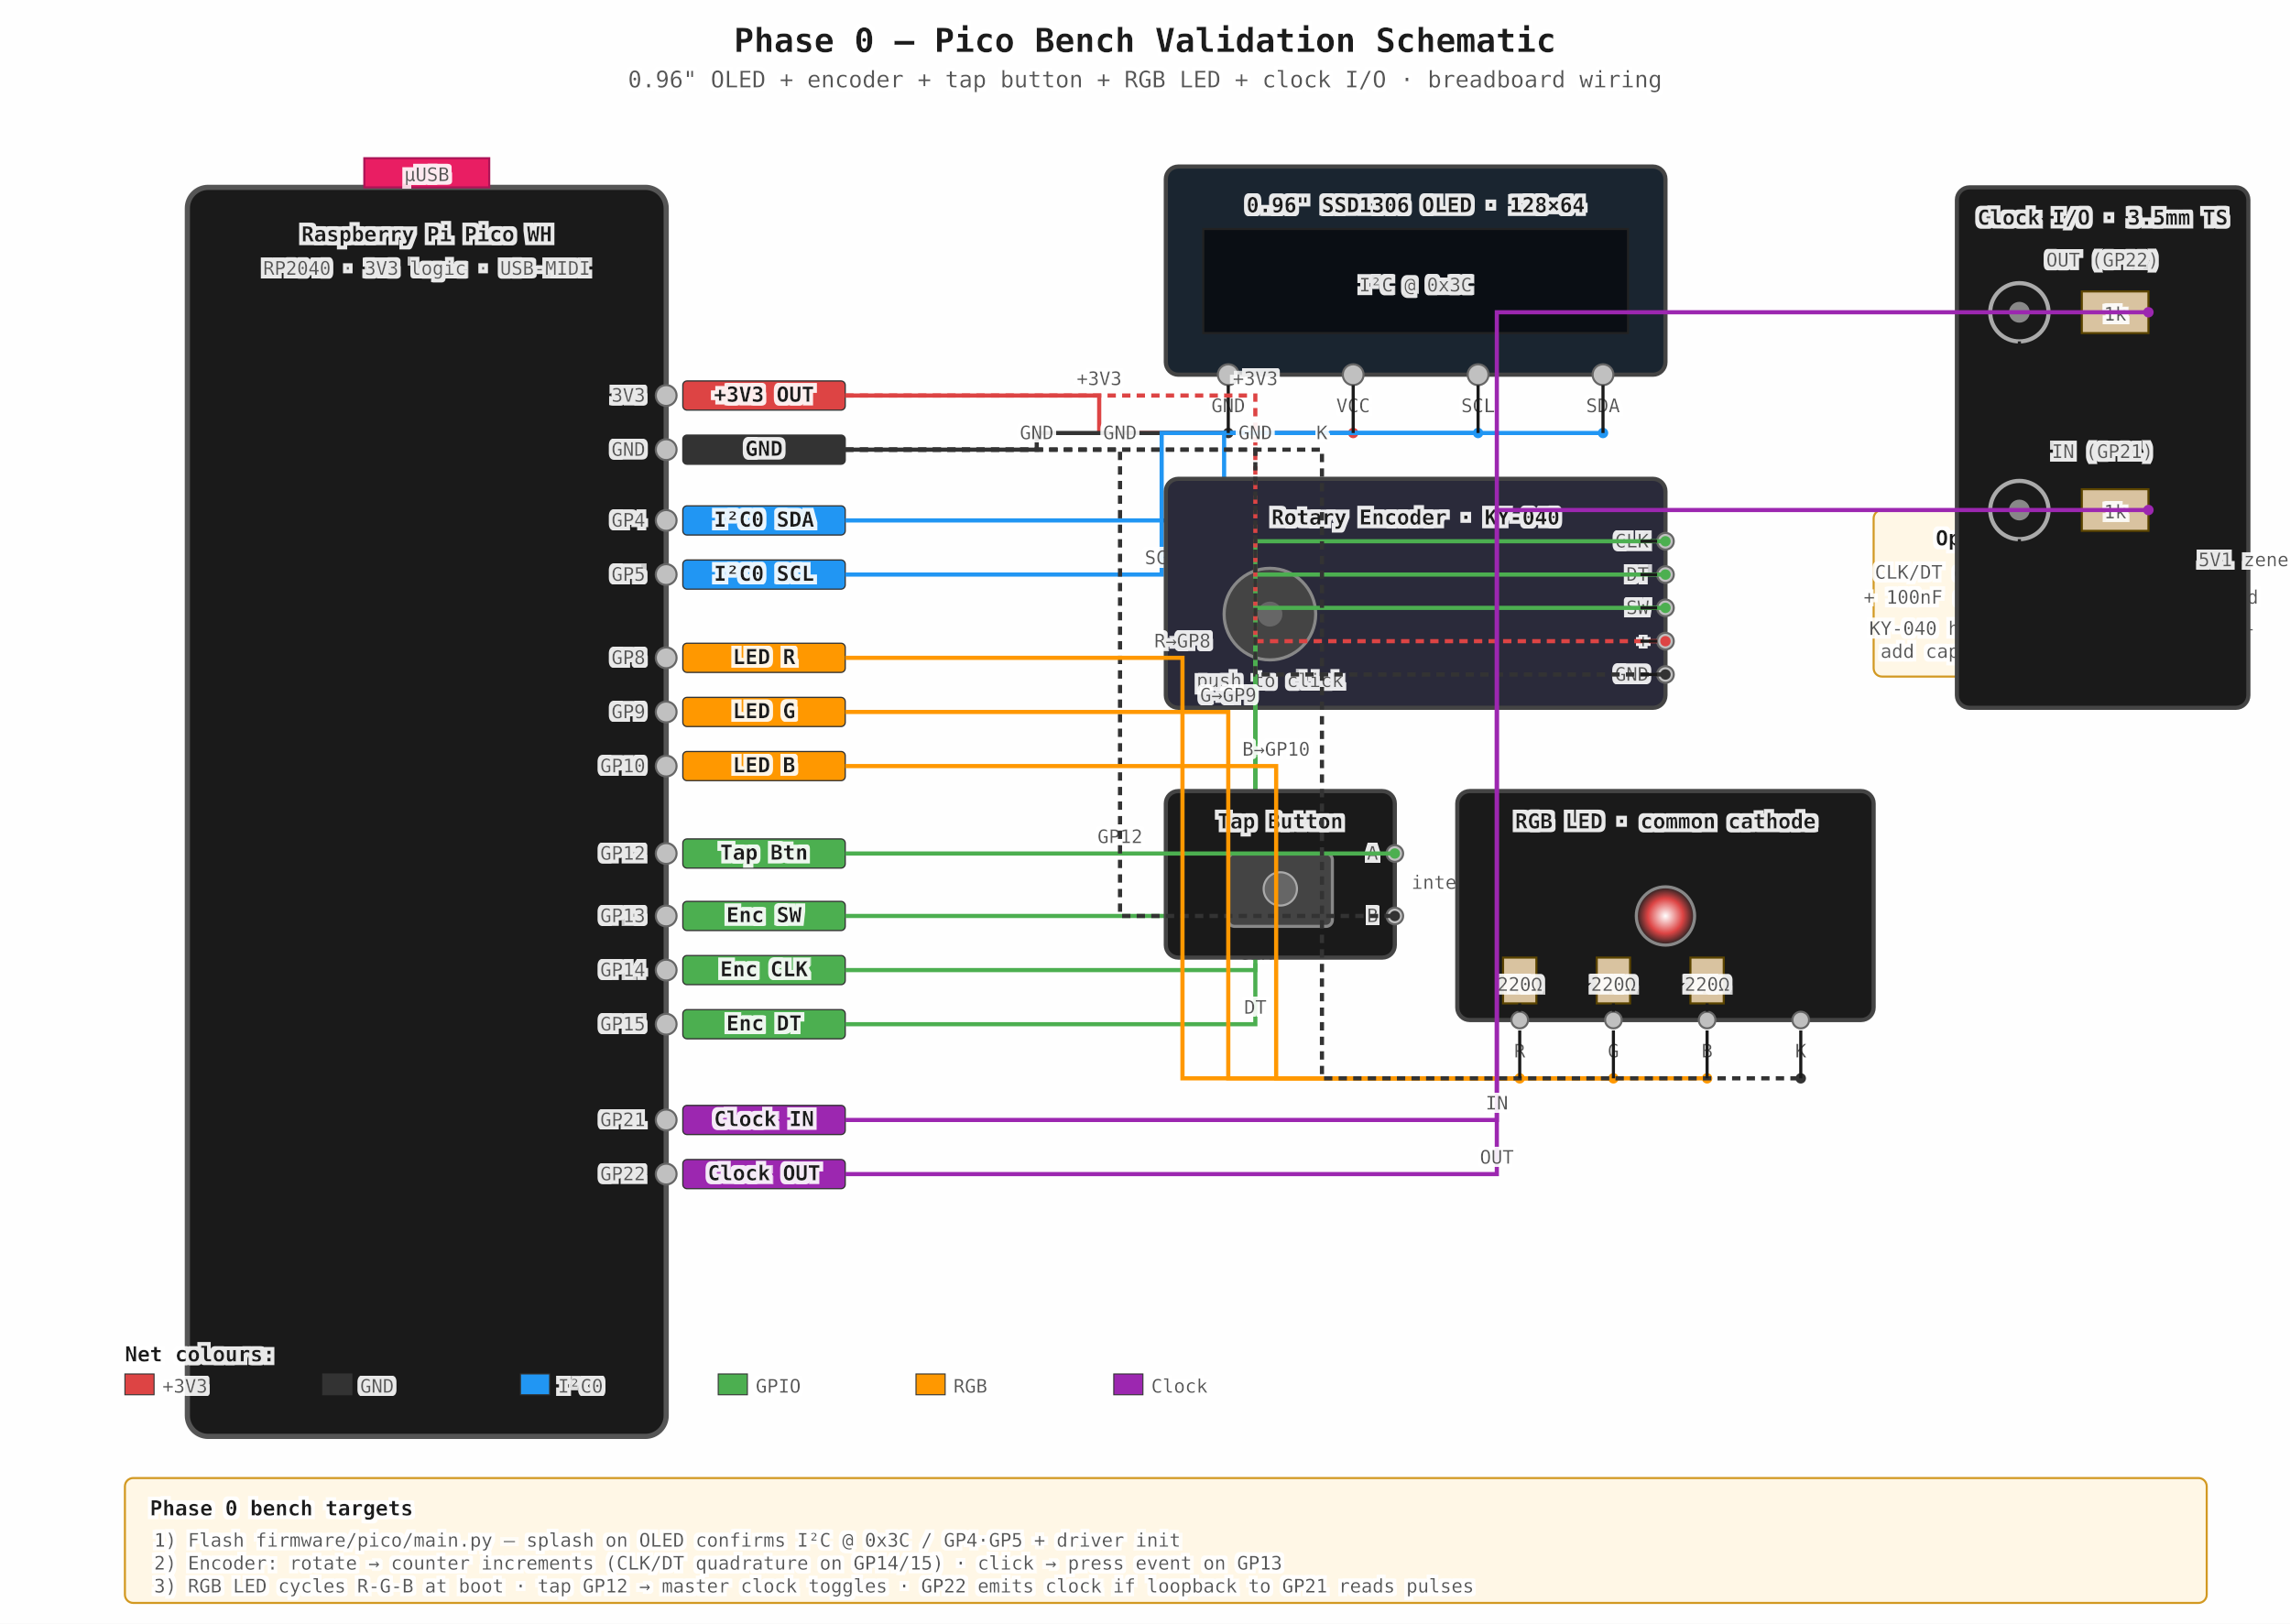
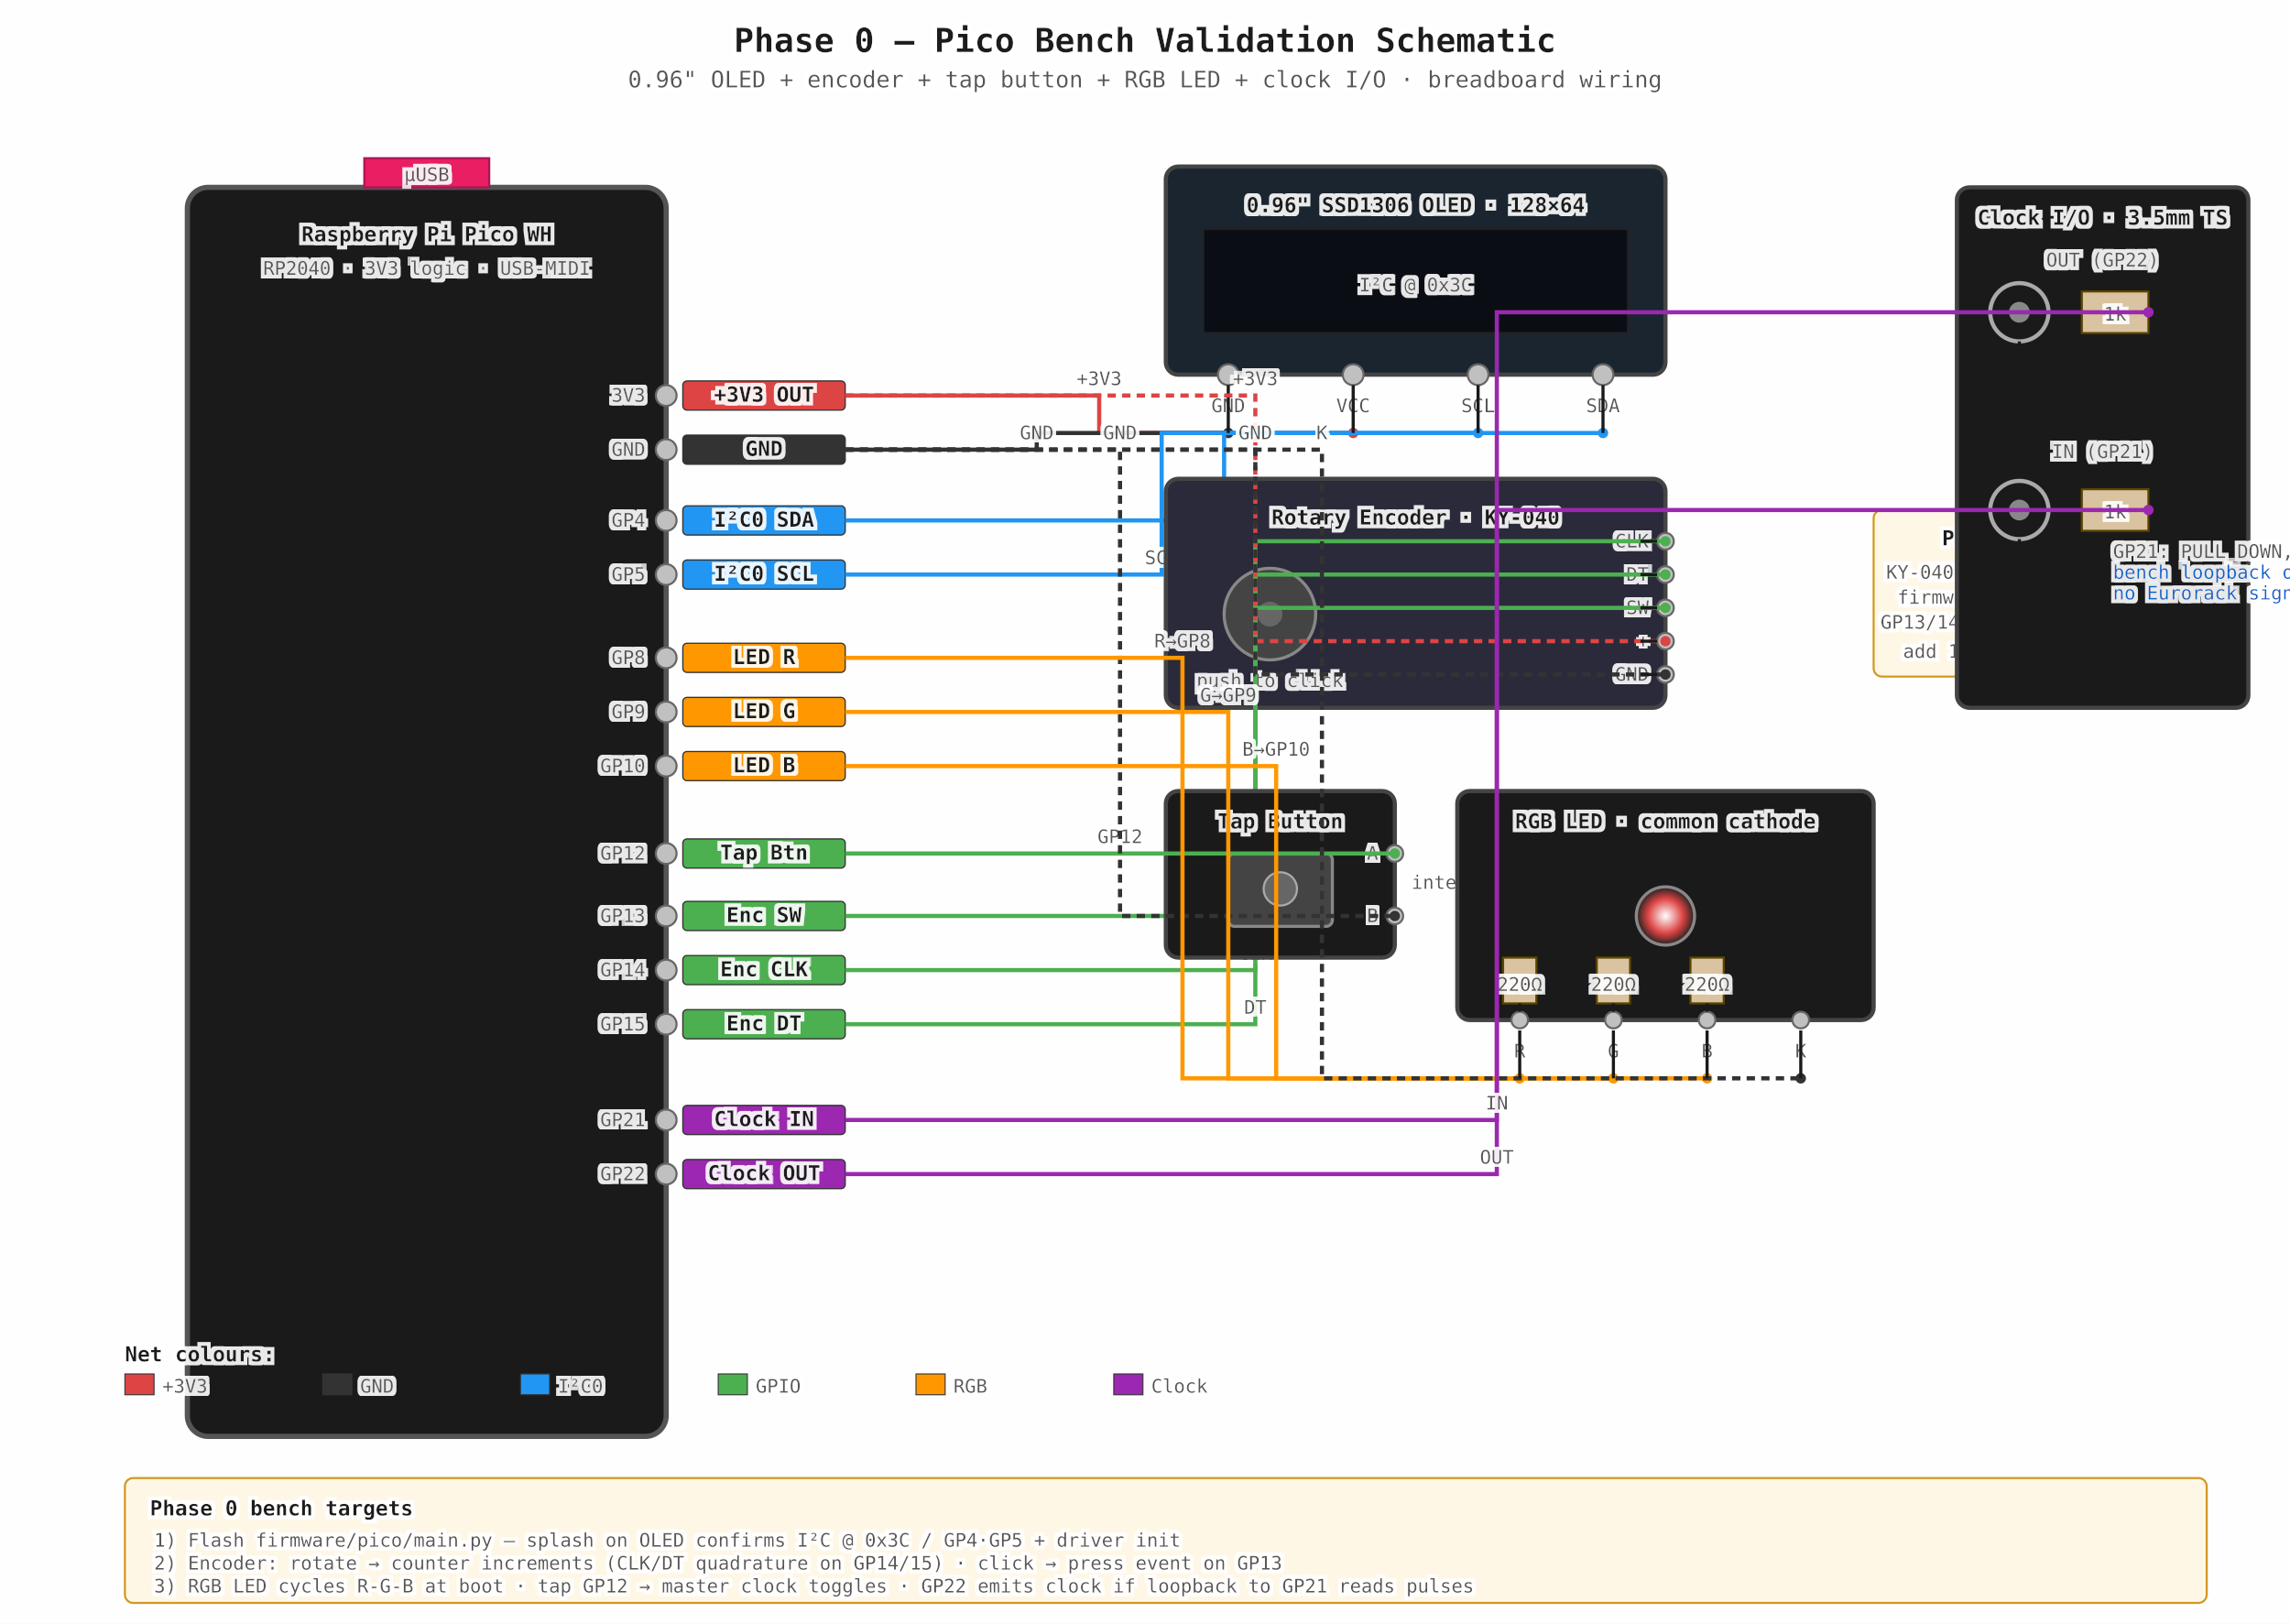
<svg xmlns="http://www.w3.org/2000/svg" viewBox="0 0 1100 780" width="1100" height="780">
  <defs>
    <filter id="textshadow" x="-20%" y="-20%" width="140%" height="140%">
      <feFlood flood-color="white" flood-opacity="0.9" result="bg" />
      <feMorphology in="SourceGraphic" operator="dilate" radius="1.5" result="dilated" />
      <feComposite in="bg" in2="dilated" operator="in" result="shadow" />
      <feMerge>
        <feMergeNode in="shadow" />
        <feMergeNode in="SourceGraphic" />
      </feMerge>
    </filter>
    <style>
    .title { font: bold 16px "SF Mono", Consolas, monospace; fill: #1a1a1a; filter: url(#textshadow); }
    .subtitle { font: 11px "SF Mono", Consolas, monospace; fill: #555; filter: url(#textshadow); }
    .label { font: bold 10px "SF Mono", Consolas, monospace; fill: #1a1a1a; filter: url(#textshadow); }
    .value { font: 9px "SF Mono", Consolas, monospace; fill: #555; filter: url(#textshadow); }
    .pin { font: 10px "SF Mono", Consolas, monospace; fill: #555; filter: url(#textshadow); }
    .anno { font: 9px "SF Mono", Consolas, monospace; fill: #0066CC; filter: url(#textshadow); }
    .wire { stroke: #1a1a1a; stroke-width: 1.5; fill: none; transition: all 0.2s; cursor: pointer; }
    .wire:hover { stroke: #ff6600; stroke-width: 2.5; filter: drop-shadow(0 0 3px #ff6600); }
    .wire-thick { stroke: #1a1a1a; stroke-width: 2.5; fill: none; transition: all 0.2s; cursor: pointer; }
    .wire-thick:hover { stroke: #ff6600; stroke-width: 3.5; filter: drop-shadow(0 0 3px #ff6600); }
    .component { stroke: #1a1a1a; stroke-width: 1.5; fill: none; }
    .filled { fill: #1a1a1a; }
    .junction { fill: #0066CC; }
  </style>
    <marker id="arrow" markerWidth="8" markerHeight="6" refX="7" refY="3" orient="auto">
      <polygon points="0 0, 8 3, 0 6" fill="#0066CC" />
    </marker>
  </defs>
  <rect width="1100" height="780" fill="#FEFEFE" />
  <text x="550" y="25" class="title" text-anchor="middle">Phase 0 — Pico Bench Validation Schematic</text>
  <text x="550" y="42" class="subtitle" text-anchor="middle">0.96" OLED + encoder + tap button + RGB LED + clock I/O · breadboard wiring</text>
  <rect x="90" y="90" width="230" height="600" fill="#1a1a1a" stroke="#555" stroke-width="2.5" rx="10" />
  <text x="205.0" y="116" class="label" text-anchor="middle" fill="#FFF" font-size="13">Raspberry Pi Pico WH</text>
  <text x="205.0" y="132" class="value" text-anchor="middle" fill="#AAA" font-size="9">RP2040 · 3V3 logic · USB-MIDI</text>
  <rect x="175.0" y="76" width="60" height="14" fill="#E91E63" stroke="#AD1457" stroke-width="1" />
  <text x="205.0" y="87" class="value" text-anchor="middle" fill="#FFF" font-size="8">µUSB</text>
  <circle cx="320" cy="190" r="5" fill="#C0C0C0" stroke="#666" />
  <text x="310" y="193" class="value" text-anchor="end" fill="#AAA" font-size="8">3V3</text>
  <rect x="328" y="183" width="78" height="14" fill="#D44" stroke="#333" stroke-width="0.6" rx="2" />
  <text x="367" y="193" class="label" text-anchor="middle" fill="#FFF" font-size="8">+3V3 OUT</text>
  <circle cx="320" cy="216" r="5" fill="#C0C0C0" stroke="#666" />
  <text x="310" y="219" class="value" text-anchor="end" fill="#AAA" font-size="8">GND</text>
  <rect x="328" y="209" width="78" height="14" fill="#333" stroke="#333" stroke-width="0.6" rx="2" />
  <text x="367" y="219" class="label" text-anchor="middle" fill="#FFF" font-size="8">GND</text>
  <circle cx="320" cy="250" r="5" fill="#C0C0C0" stroke="#666" />
  <text x="310" y="253" class="value" text-anchor="end" fill="#AAA" font-size="8">GP4</text>
  <rect x="328" y="243" width="78" height="14" fill="#2196F3" stroke="#333" stroke-width="0.6" rx="2" />
  <text x="367" y="253" class="label" text-anchor="middle" fill="#FFF" font-size="8">I²C0 SDA</text>
  <circle cx="320" cy="276" r="5" fill="#C0C0C0" stroke="#666" />
  <text x="310" y="279" class="value" text-anchor="end" fill="#AAA" font-size="8">GP5</text>
  <rect x="328" y="269" width="78" height="14" fill="#2196F3" stroke="#333" stroke-width="0.6" rx="2" />
  <text x="367" y="279" class="label" text-anchor="middle" fill="#FFF" font-size="8">I²C0 SCL</text>
  <circle cx="320" cy="316" r="5" fill="#C0C0C0" stroke="#666" />
  <text x="310" y="319" class="value" text-anchor="end" fill="#AAA" font-size="8">GP8</text>
  <rect x="328" y="309" width="78" height="14" fill="#FF9800" stroke="#333" stroke-width="0.6" rx="2" />
  <text x="367" y="319" class="label" text-anchor="middle" fill="#FFF" font-size="8">LED R</text>
  <circle cx="320" cy="342" r="5" fill="#C0C0C0" stroke="#666" />
  <text x="310" y="345" class="value" text-anchor="end" fill="#AAA" font-size="8">GP9</text>
  <rect x="328" y="335" width="78" height="14" fill="#FF9800" stroke="#333" stroke-width="0.6" rx="2" />
  <text x="367" y="345" class="label" text-anchor="middle" fill="#FFF" font-size="8">LED G</text>
  <circle cx="320" cy="368" r="5" fill="#C0C0C0" stroke="#666" />
  <text x="310" y="371" class="value" text-anchor="end" fill="#AAA" font-size="8">GP10</text>
  <rect x="328" y="361" width="78" height="14" fill="#FF9800" stroke="#333" stroke-width="0.6" rx="2" />
  <text x="367" y="371" class="label" text-anchor="middle" fill="#FFF" font-size="8">LED B</text>
  <circle cx="320" cy="410" r="5" fill="#C0C0C0" stroke="#666" />
  <text x="310" y="413" class="value" text-anchor="end" fill="#AAA" font-size="8">GP12</text>
  <rect x="328" y="403" width="78" height="14" fill="#4CAF50" stroke="#333" stroke-width="0.6" rx="2" />
  <text x="367" y="413" class="label" text-anchor="middle" fill="#FFF" font-size="8">Tap Btn</text>
  <circle cx="320" cy="440" r="5" fill="#C0C0C0" stroke="#666" />
  <text x="310" y="443" class="value" text-anchor="end" fill="#AAA" font-size="8">GP13</text>
  <rect x="328" y="433" width="78" height="14" fill="#4CAF50" stroke="#333" stroke-width="0.6" rx="2" />
  <text x="367" y="443" class="label" text-anchor="middle" fill="#FFF" font-size="8">Enc SW</text>
  <circle cx="320" cy="466" r="5" fill="#C0C0C0" stroke="#666" />
  <text x="310" y="469" class="value" text-anchor="end" fill="#AAA" font-size="8">GP14</text>
  <rect x="328" y="459" width="78" height="14" fill="#4CAF50" stroke="#333" stroke-width="0.6" rx="2" />
  <text x="367" y="469" class="label" text-anchor="middle" fill="#FFF" font-size="8">Enc CLK</text>
  <circle cx="320" cy="492" r="5" fill="#C0C0C0" stroke="#666" />
  <text x="310" y="495" class="value" text-anchor="end" fill="#AAA" font-size="8">GP15</text>
  <rect x="328" y="485" width="78" height="14" fill="#4CAF50" stroke="#333" stroke-width="0.6" rx="2" />
  <text x="367" y="495" class="label" text-anchor="middle" fill="#FFF" font-size="8">Enc DT</text>
  <circle cx="320" cy="538" r="5" fill="#C0C0C0" stroke="#666" />
  <text x="310" y="541" class="value" text-anchor="end" fill="#AAA" font-size="8">GP21</text>
  <rect x="328" y="531" width="78" height="14" fill="#9C27B0" stroke="#333" stroke-width="0.6" rx="2" />
  <text x="367" y="541" class="label" text-anchor="middle" fill="#FFF" font-size="8">Clock IN</text>
  <circle cx="320" cy="564" r="5" fill="#C0C0C0" stroke="#666" />
  <text x="310" y="567" class="value" text-anchor="end" fill="#AAA" font-size="8">GP22</text>
  <rect x="328" y="557" width="78" height="14" fill="#9C27B0" stroke="#333" stroke-width="0.6" rx="2" />
  <text x="367" y="567" class="label" text-anchor="middle" fill="#FFF" font-size="8">Clock OUT</text>
  <rect x="560" y="80" width="240" height="100" fill="#1a2530" stroke="#444" stroke-width="2" rx="6" />
  <rect x="578" y="110" width="204" height="50" fill="#0a0e14" stroke="#222" stroke-width="1" />
  <text x="680.0" y="102" class="label" text-anchor="middle" fill="#FFF" font-size="11">0.96" SSD1306 OLED · 128×64</text>
  <text x="680.0" y="140" class="value" text-anchor="middle" fill="#7AC4F2" font-size="10">I²C @ 0x3C</text>
  <circle cx="590" cy="180" r="5" fill="#C0C0C0" stroke="#666" />
  <text x="590" y="198" class="value" text-anchor="middle" fill="#333" font-size="9">GND</text>
  <circle cx="650" cy="180" r="5" fill="#C0C0C0" stroke="#666" />
  <text x="650" y="198" class="value" text-anchor="middle" fill="#D44" font-size="9">VCC</text>
  <circle cx="710" cy="180" r="5" fill="#C0C0C0" stroke="#666" />
  <text x="710" y="198" class="value" text-anchor="middle" fill="#2196F3" font-size="9">SCL</text>
  <circle cx="770" cy="180" r="5" fill="#C0C0C0" stroke="#666" />
  <text x="770" y="198" class="value" text-anchor="middle" fill="#2196F3" font-size="9">SDA</text>
  <path d="M406,190 L528,190 L528,208 L650,208" stroke="#D44" stroke-width="2" fill="none" />
  <circle cx="650" cy="208" r="2.5" fill="#D44" />
  <text x="528" y="185" class="value" text-anchor="middle" fill="#D44" font-size="8">+3V3</text>
  <path d="M406,216 L498,216 L498,208 L590,208" stroke="#333" stroke-width="2" fill="none" />
  <circle cx="590" cy="208" r="2.5" fill="#333" />
  <text x="498" y="211" class="value" text-anchor="middle" fill="#333" font-size="8">GND</text>
  <path d="M406,276 L558,276 L558,208 L710,208" stroke="#2196F3" stroke-width="2" fill="none" />
  <circle cx="710" cy="208" r="2.5" fill="#2196F3" />
  <text x="558" y="271" class="value" text-anchor="middle" fill="#2196F3" font-size="8">SCL</text>
  <path d="M406,250 L588,250 L588,208 L770,208" stroke="#2196F3" stroke-width="2" fill="none" />
  <circle cx="770" cy="208" r="2.5" fill="#2196F3" />
  <text x="588" y="245" class="value" text-anchor="middle" fill="#2196F3" font-size="8">SDA</text>
  <line x1="590" y1="208" x2="590" y2="185" stroke="#1a1a1a" stroke-width="1.5" />
  <line x1="650" y1="208" x2="650" y2="185" stroke="#1a1a1a" stroke-width="1.5" />
  <line x1="710" y1="208" x2="710" y2="185" stroke="#1a1a1a" stroke-width="1.5" />
  <line x1="770" y1="208" x2="770" y2="185" stroke="#1a1a1a" stroke-width="1.5" />
  <rect x="560" y="230" width="240" height="110" fill="#2a2a3a" stroke="#444" stroke-width="2" rx="6" />
  <text x="680.0" y="252" class="label" text-anchor="middle" fill="#FFF" font-size="11">Rotary Encoder · KY-040</text>
  <circle cx="610" cy="295" r="22" fill="#444" stroke="#888" stroke-width="1.5" />
  <circle cx="610" cy="295" r="6" fill="#666" />
  <text x="610" y="330" class="value" text-anchor="middle" fill="#AAA" font-size="8">push to click</text>
  <circle cx="800" cy="260" r="4" fill="#C0C0C0" stroke="#666" />
  <text x="792" y="263" class="value" text-anchor="end" fill="#4CAF50" font-size="9">CLK</text>
  <circle cx="800" cy="276" r="4" fill="#C0C0C0" stroke="#666" />
  <text x="792" y="279" class="value" text-anchor="end" fill="#4CAF50" font-size="9">DT</text>
  <circle cx="800" cy="292" r="4" fill="#C0C0C0" stroke="#666" />
  <text x="792" y="295" class="value" text-anchor="end" fill="#4CAF50" font-size="9">SW</text>
  <circle cx="800" cy="308" r="4" fill="#C0C0C0" stroke="#666" />
  <text x="792" y="311" class="value" text-anchor="end" fill="#D44" font-size="9">+</text>
  <circle cx="800" cy="324" r="4" fill="#C0C0C0" stroke="#666" />
  <text x="792" y="327" class="value" text-anchor="end" fill="#333" font-size="9">GND</text>
  <path d="M406,466 L603,466 L603,260 L800,260" stroke="#4CAF50" stroke-width="2" fill="none" />
  <circle cx="800" cy="260" r="2.5" fill="#4CAF50" />
  <text x="603" y="461" class="value" text-anchor="middle" fill="#4CAF50" font-size="8">CLK</text>
  <path d="M406,492 L603,492 L603,276 L800,276" stroke="#4CAF50" stroke-width="2" fill="none" />
  <circle cx="800" cy="276" r="2.5" fill="#4CAF50" />
  <text x="603" y="487" class="value" text-anchor="middle" fill="#4CAF50" font-size="8">DT</text>
  <path d="M406,440 L603,440 L603,292 L800,292" stroke="#4CAF50" stroke-width="2" fill="none" />
  <circle cx="800" cy="292" r="2.5" fill="#4CAF50" />
  <text x="603" y="435" class="value" text-anchor="middle" fill="#4CAF50" font-size="8">SW</text>
  <path d="M406,190 L603,190 L603,308 L800,308" stroke="#D44" stroke-width="2" fill="none" stroke-dasharray="4,3" />
  <circle cx="800" cy="308" r="2.5" fill="#D44" />
  <text x="603" y="185" class="value" text-anchor="middle" fill="#D44" font-size="8">+3V3</text>
  <path d="M406,216 L603,216 L603,324 L800,324" stroke="#333" stroke-width="2" fill="none" stroke-dasharray="4,3" />
  <circle cx="800" cy="324" r="2.5" fill="#333" />
  <text x="603" y="211" class="value" text-anchor="middle" fill="#333" font-size="8">GND</text>
  <line x1="796" y1="260" x2="788" y2="260" stroke="#1a1a1a" stroke-width="1.5" />
  <line x1="796" y1="276" x2="788" y2="276" stroke="#1a1a1a" stroke-width="1.5" />
  <line x1="796" y1="292" x2="788" y2="292" stroke="#1a1a1a" stroke-width="1.5" />
  <line x1="796" y1="308" x2="788" y2="308" stroke="#1a1a1a" stroke-width="1.5" />
  <line x1="796" y1="324" x2="788" y2="324" stroke="#1a1a1a" stroke-width="1.5" />
  <rect x="900" y="245" width="180" height="80" fill="#FFF7E6" stroke="#D29922" stroke-width="1" rx="4" />
-   <text x="990" y="262" class="label" text-anchor="middle" font-size="9" fill="#5C4500">Optional RC debounce</text>
-   <text x="990" y="278" class="value" text-anchor="middle" font-size="8">CLK/DT each: 10kΩ pull-up to +3V3</text>
-   <text x="990" y="290" class="value" text-anchor="middle" font-size="8">+ 100nF cap to GND on Pico-side pad</text>
-   <text x="990" y="305" class="value" text-anchor="middle" font-size="8">KY-040 has on-board 10k pull-ups —</text>
-   <text x="990" y="316" class="value" text-anchor="middle" font-size="8">add caps only if jitter shows up</text>
+   <text x="990" y="262" class="label" text-anchor="middle" font-size="9" fill="#5C4500">Pull-ups + debounce</text>
+   <text x="990" y="278" class="value" text-anchor="middle" font-size="8">KY-040 has 10kΩ pulls on CLK/DT</text>
+   <text x="990" y="290" class="value" text-anchor="middle" font-size="8">firmware also sets PULL_UP on</text>
+   <text x="990" y="302" class="value" text-anchor="middle" font-size="8">GP13/14/15 — no resistors needed</text>
+   <text x="990" y="316" class="value" text-anchor="middle" font-size="8">add 100nF→GND only on jitter</text>
  <rect x="560" y="380" width="110" height="80" fill="#1a1a1a" stroke="#444" stroke-width="2" rx="6" />
  <text x="615.0" y="398" class="label" text-anchor="middle" fill="#FFF" font-size="10">Tap Button</text>
  <rect x="590" y="410" width="50" height="35" fill="#444" stroke="#888" stroke-width="1.5" rx="3" />
  <circle cx="615" cy="427" r="8" fill="#666" stroke="#AAA" />
  <circle cx="670" cy="410" r="4" fill="#C0C0C0" stroke="#666" />
  <text x="662" y="413" class="value" text-anchor="end" fill="#4CAF50" font-size="9">A</text>
  <circle cx="670" cy="440" r="4" fill="#C0C0C0" stroke="#666" />
  <text x="662" y="443" class="value" text-anchor="end" fill="#333" font-size="9">B</text>
  <path d="M406,410 L538,410 L538,410 L670,410" stroke="#4CAF50" stroke-width="2" fill="none" />
  <circle cx="670" cy="410" r="2.5" fill="#4CAF50" />
  <text x="538" y="405" class="value" text-anchor="middle" fill="#4CAF50" font-size="8">GP12</text>
  <path d="M406,216 L538,216 L538,440 L670,440" stroke="#333" stroke-width="2" fill="none" stroke-dasharray="4,3" />
  <circle cx="670" cy="440" r="2.5" fill="#333" />
  <text x="538" y="211" class="value" text-anchor="middle" fill="#333" font-size="8">GND</text>
  <text x="678" y="427" class="value" fill="#666" font-size="8">internal pull-up</text>
  <rect x="700" y="380" width="200" height="110" fill="#1a1a1a" stroke="#444" stroke-width="2" rx="6" />
  <text x="800.0" y="398" class="label" text-anchor="middle" fill="#FFF" font-size="10">RGB LED · common cathode</text>
  <circle cx="800.0" cy="440" r="14" fill="url(#rgbgrad)" stroke="#888" stroke-width="1.5" />
  <defs>
    <radialGradient id="rgbgrad">
      <stop offset="0%" stop-color="#FFF" />
      <stop offset="60%" stop-color="#D44" />
      <stop offset="100%" stop-color="#222" />
    </radialGradient>
  </defs>
  <circle cx="730" cy="490" r="4" fill="#C0C0C0" stroke="#666" />
  <rect x="722" y="460" width="16" height="22" fill="#D9C3A0" stroke="#5C4500" stroke-width="1" />
  <text x="730" y="476" class="value" text-anchor="middle" font-size="7" fill="#1a1a1a">220Ω</text>
  <line x1="730" y1="482" x2="730" y2="486" stroke="#1a1a1a" stroke-width="1.5" />
  <line x1="730" y1="454" x2="730" y2="502" stroke="#1a1a1a" stroke-width="0" />
  <text x="730" y="508" class="value" text-anchor="middle" fill="#FF9800" font-size="9">R</text>
  <circle cx="775" cy="490" r="4" fill="#C0C0C0" stroke="#666" />
  <rect x="767" y="460" width="16" height="22" fill="#D9C3A0" stroke="#5C4500" stroke-width="1" />
  <text x="775" y="476" class="value" text-anchor="middle" font-size="7" fill="#1a1a1a">220Ω</text>
  <line x1="775" y1="482" x2="775" y2="486" stroke="#1a1a1a" stroke-width="1.5" />
  <line x1="775" y1="454" x2="775" y2="502" stroke="#1a1a1a" stroke-width="0" />
  <text x="775" y="508" class="value" text-anchor="middle" fill="#FF9800" font-size="9">G</text>
  <circle cx="820" cy="490" r="4" fill="#C0C0C0" stroke="#666" />
  <rect x="812" y="460" width="16" height="22" fill="#D9C3A0" stroke="#5C4500" stroke-width="1" />
  <text x="820" y="476" class="value" text-anchor="middle" font-size="7" fill="#1a1a1a">220Ω</text>
  <line x1="820" y1="482" x2="820" y2="486" stroke="#1a1a1a" stroke-width="1.5" />
  <line x1="820" y1="454" x2="820" y2="502" stroke="#1a1a1a" stroke-width="0" />
  <text x="820" y="508" class="value" text-anchor="middle" fill="#FF9800" font-size="9">B</text>
  <circle cx="865" cy="490" r="4" fill="#C0C0C0" stroke="#666" />
  <text x="865" y="508" class="value" text-anchor="middle" fill="#333" font-size="9">K</text>
  <path d="M406,316 L568,316 L568,518 L730,518" stroke="#FF9800" stroke-width="2" fill="none" />
  <circle cx="730" cy="518" r="2.5" fill="#FF9800" />
  <text x="568" y="311" class="value" text-anchor="middle" fill="#FF9800" font-size="8">R→GP8</text>
  <path d="M406,342 L590,342 L590,518 L775,518" stroke="#FF9800" stroke-width="2" fill="none" />
  <circle cx="775" cy="518" r="2.5" fill="#FF9800" />
  <text x="590" y="337" class="value" text-anchor="middle" fill="#FF9800" font-size="8">G→GP9</text>
  <path d="M406,368 L613,368 L613,518 L820,518" stroke="#FF9800" stroke-width="2" fill="none" />
  <circle cx="820" cy="518" r="2.5" fill="#FF9800" />
  <text x="613" y="363" class="value" text-anchor="middle" fill="#FF9800" font-size="8">B→GP10</text>
  <path d="M406,216 L635,216 L635,518 L865,518" stroke="#333" stroke-width="2" fill="none" stroke-dasharray="4,3" />
  <circle cx="865" cy="518" r="2.5" fill="#333" />
  <text x="635" y="211" class="value" text-anchor="middle" fill="#333" font-size="8">K</text>
  <line x1="730" y1="518" x2="730" y2="495" stroke="#1a1a1a" stroke-width="1.5" />
  <line x1="775" y1="518" x2="775" y2="495" stroke="#1a1a1a" stroke-width="1.5" />
  <line x1="820" y1="518" x2="820" y2="495" stroke="#1a1a1a" stroke-width="1.5" />
  <line x1="865" y1="518" x2="865" y2="495" stroke="#1a1a1a" stroke-width="1.5" />
  <rect x="940" y="90" width="140" height="250" fill="#1a1a1a" stroke="#444" stroke-width="2" rx="6" />
  <text x="1010.0" y="108" class="label" text-anchor="middle" fill="#FFF" font-size="10">Clock I/O · 3.5mm TS</text>
  <text x="1010.0" y="128" class="value" text-anchor="middle" fill="#FFF" font-size="9">OUT (GP22)</text>
  <circle cx="970" cy="150" r="14" fill="none" stroke="#AAA" stroke-width="2" />
  <circle cx="970" cy="150" r="5" fill="#888" />
  <rect x="1000" y="140" width="32" height="20" fill="#D9C3A0" stroke="#5C4500" stroke-width="1" />
  <text x="1016" y="154" class="value" text-anchor="middle" font-size="7" fill="#1a1a1a">1k</text>
  <line x1="984" y1="150" x2="1000" y2="150" stroke="#1a1a1a" stroke-width="1.5" />
  <text x="1010.0" y="220" class="value" text-anchor="middle" fill="#FFF" font-size="9">IN (GP21)</text>
  <circle cx="970" cy="245" r="14" fill="none" stroke="#AAA" stroke-width="2" />
  <circle cx="970" cy="245" r="5" fill="#888" />
  <rect x="1000" y="235" width="32" height="20" fill="#D9C3A0" stroke="#5C4500" stroke-width="1" />
  <text x="1016" y="249" class="value" text-anchor="middle" font-size="7" fill="#1a1a1a">1k</text>
  <line x1="984" y1="245" x2="1000" y2="245" stroke="#1a1a1a" stroke-width="1.5" />
-   <line x1="1040" y1="245" x2="1040" y2="290" stroke="#1a1a1a" stroke-width="1.5" />
-   <polygon points="1035,265 1045,265 1040,275" fill="#1a1a1a" />
-   <line x1="1032" y1="275" x2="1048" y2="275" stroke="#1a1a1a" stroke-width="1.5" />
-   <text x="1056" y="272" class="value" font-size="7">5V1 zener</text>
-   <line x1="1032" y1="290" x2="1048" y2="290" stroke="#1a1a1a" stroke-width="2" />
-   <line x1="1036" y1="294" x2="1044" y2="294" stroke="#1a1a1a" stroke-width="1.5" />
+   <text x="1015" y="268" class="value" font-size="7" fill="#666">GP21: PULL_DOWN, IRQ rising</text>
+   <text x="1015" y="278" class="anno" font-size="7" fill="#0066CC">bench loopback only —</text>
+   <text x="1015" y="288" class="anno" font-size="7" fill="#0066CC">no Eurorack signal here</text>
  <line x1="970" y1="164" x2="970" y2="190" stroke="#1a1a1a" stroke-width="1.5" />
  <line x1="962" y1="190" x2="978" y2="190" stroke="#1a1a1a" stroke-width="2" />
  <line x1="966" y1="194" x2="974" y2="194" stroke="#1a1a1a" stroke-width="1.5" />
  <line x1="970" y1="259" x2="970" y2="285" stroke="#1a1a1a" stroke-width="1.5" />
  <line x1="962" y1="285" x2="978" y2="285" stroke="#1a1a1a" stroke-width="2" />
  <line x1="966" y1="289" x2="974" y2="289" stroke="#1a1a1a" stroke-width="1.5" />
  <path d="M406,564 L719,564 L719,150 L1032,150" stroke="#9C27B0" stroke-width="2" fill="none" />
  <circle cx="1032" cy="150" r="2.5" fill="#9C27B0" />
  <text x="719" y="559" class="value" text-anchor="middle" fill="#9C27B0" font-size="8">OUT</text>
  <path d="M406,538 L719,538 L719,245 L1032,245" stroke="#9C27B0" stroke-width="2" fill="none" />
  <circle cx="1032" cy="245" r="2.5" fill="#9C27B0" />
  <text x="719" y="533" class="value" text-anchor="middle" fill="#9C27B0" font-size="8">IN</text>
  <rect x="60" y="710" width="1000" height="60" fill="#FFF7E6" stroke="#D29922" stroke-width="1" rx="4" />
  <text x="72" y="728" class="label" font-size="10" fill="#5C4500">Phase 0 bench targets</text>
  <text x="74" y="743" class="value" font-size="8.5" fill="#5C4500">1) Flash firmware/pico/main.py — splash on OLED confirms I²C @ 0x3C / GP4·GP5 + driver init</text>
  <text x="74" y="754" class="value" font-size="8.5" fill="#5C4500">2) Encoder: rotate → counter increments (CLK/DT quadrature on GP14/15) · click → press event on GP13</text>
  <text x="74" y="765" class="value" font-size="8.5" fill="#5C4500">3) RGB LED cycles R-G-B at boot · tap GP12 → master clock toggles · GP22 emits clock if loopback to GP21 reads pulses</text>
  <text x="60" y="654" class="label" font-size="9">Net colours:</text>
  <rect x="60" y="660" width="14" height="10" fill="#D44" stroke="#333" stroke-width="0.5" />
  <text x="78" y="669" class="value" font-size="8.5">+3V3</text>
  <rect x="155" y="660" width="14" height="10" fill="#333" stroke="#333" stroke-width="0.5" />
  <text x="173" y="669" class="value" font-size="8.5">GND</text>
  <rect x="250" y="660" width="14" height="10" fill="#2196F3" stroke="#333" stroke-width="0.5" />
  <text x="268" y="669" class="value" font-size="8.5">I²C0</text>
  <rect x="345" y="660" width="14" height="10" fill="#4CAF50" stroke="#333" stroke-width="0.5" />
  <text x="363" y="669" class="value" font-size="8.5">GPIO</text>
  <rect x="440" y="660" width="14" height="10" fill="#FF9800" stroke="#333" stroke-width="0.5" />
  <text x="458" y="669" class="value" font-size="8.5">RGB</text>
  <rect x="535" y="660" width="14" height="10" fill="#9C27B0" stroke="#333" stroke-width="0.5" />
  <text x="553" y="669" class="value" font-size="8.5">Clock</text>
</svg>
